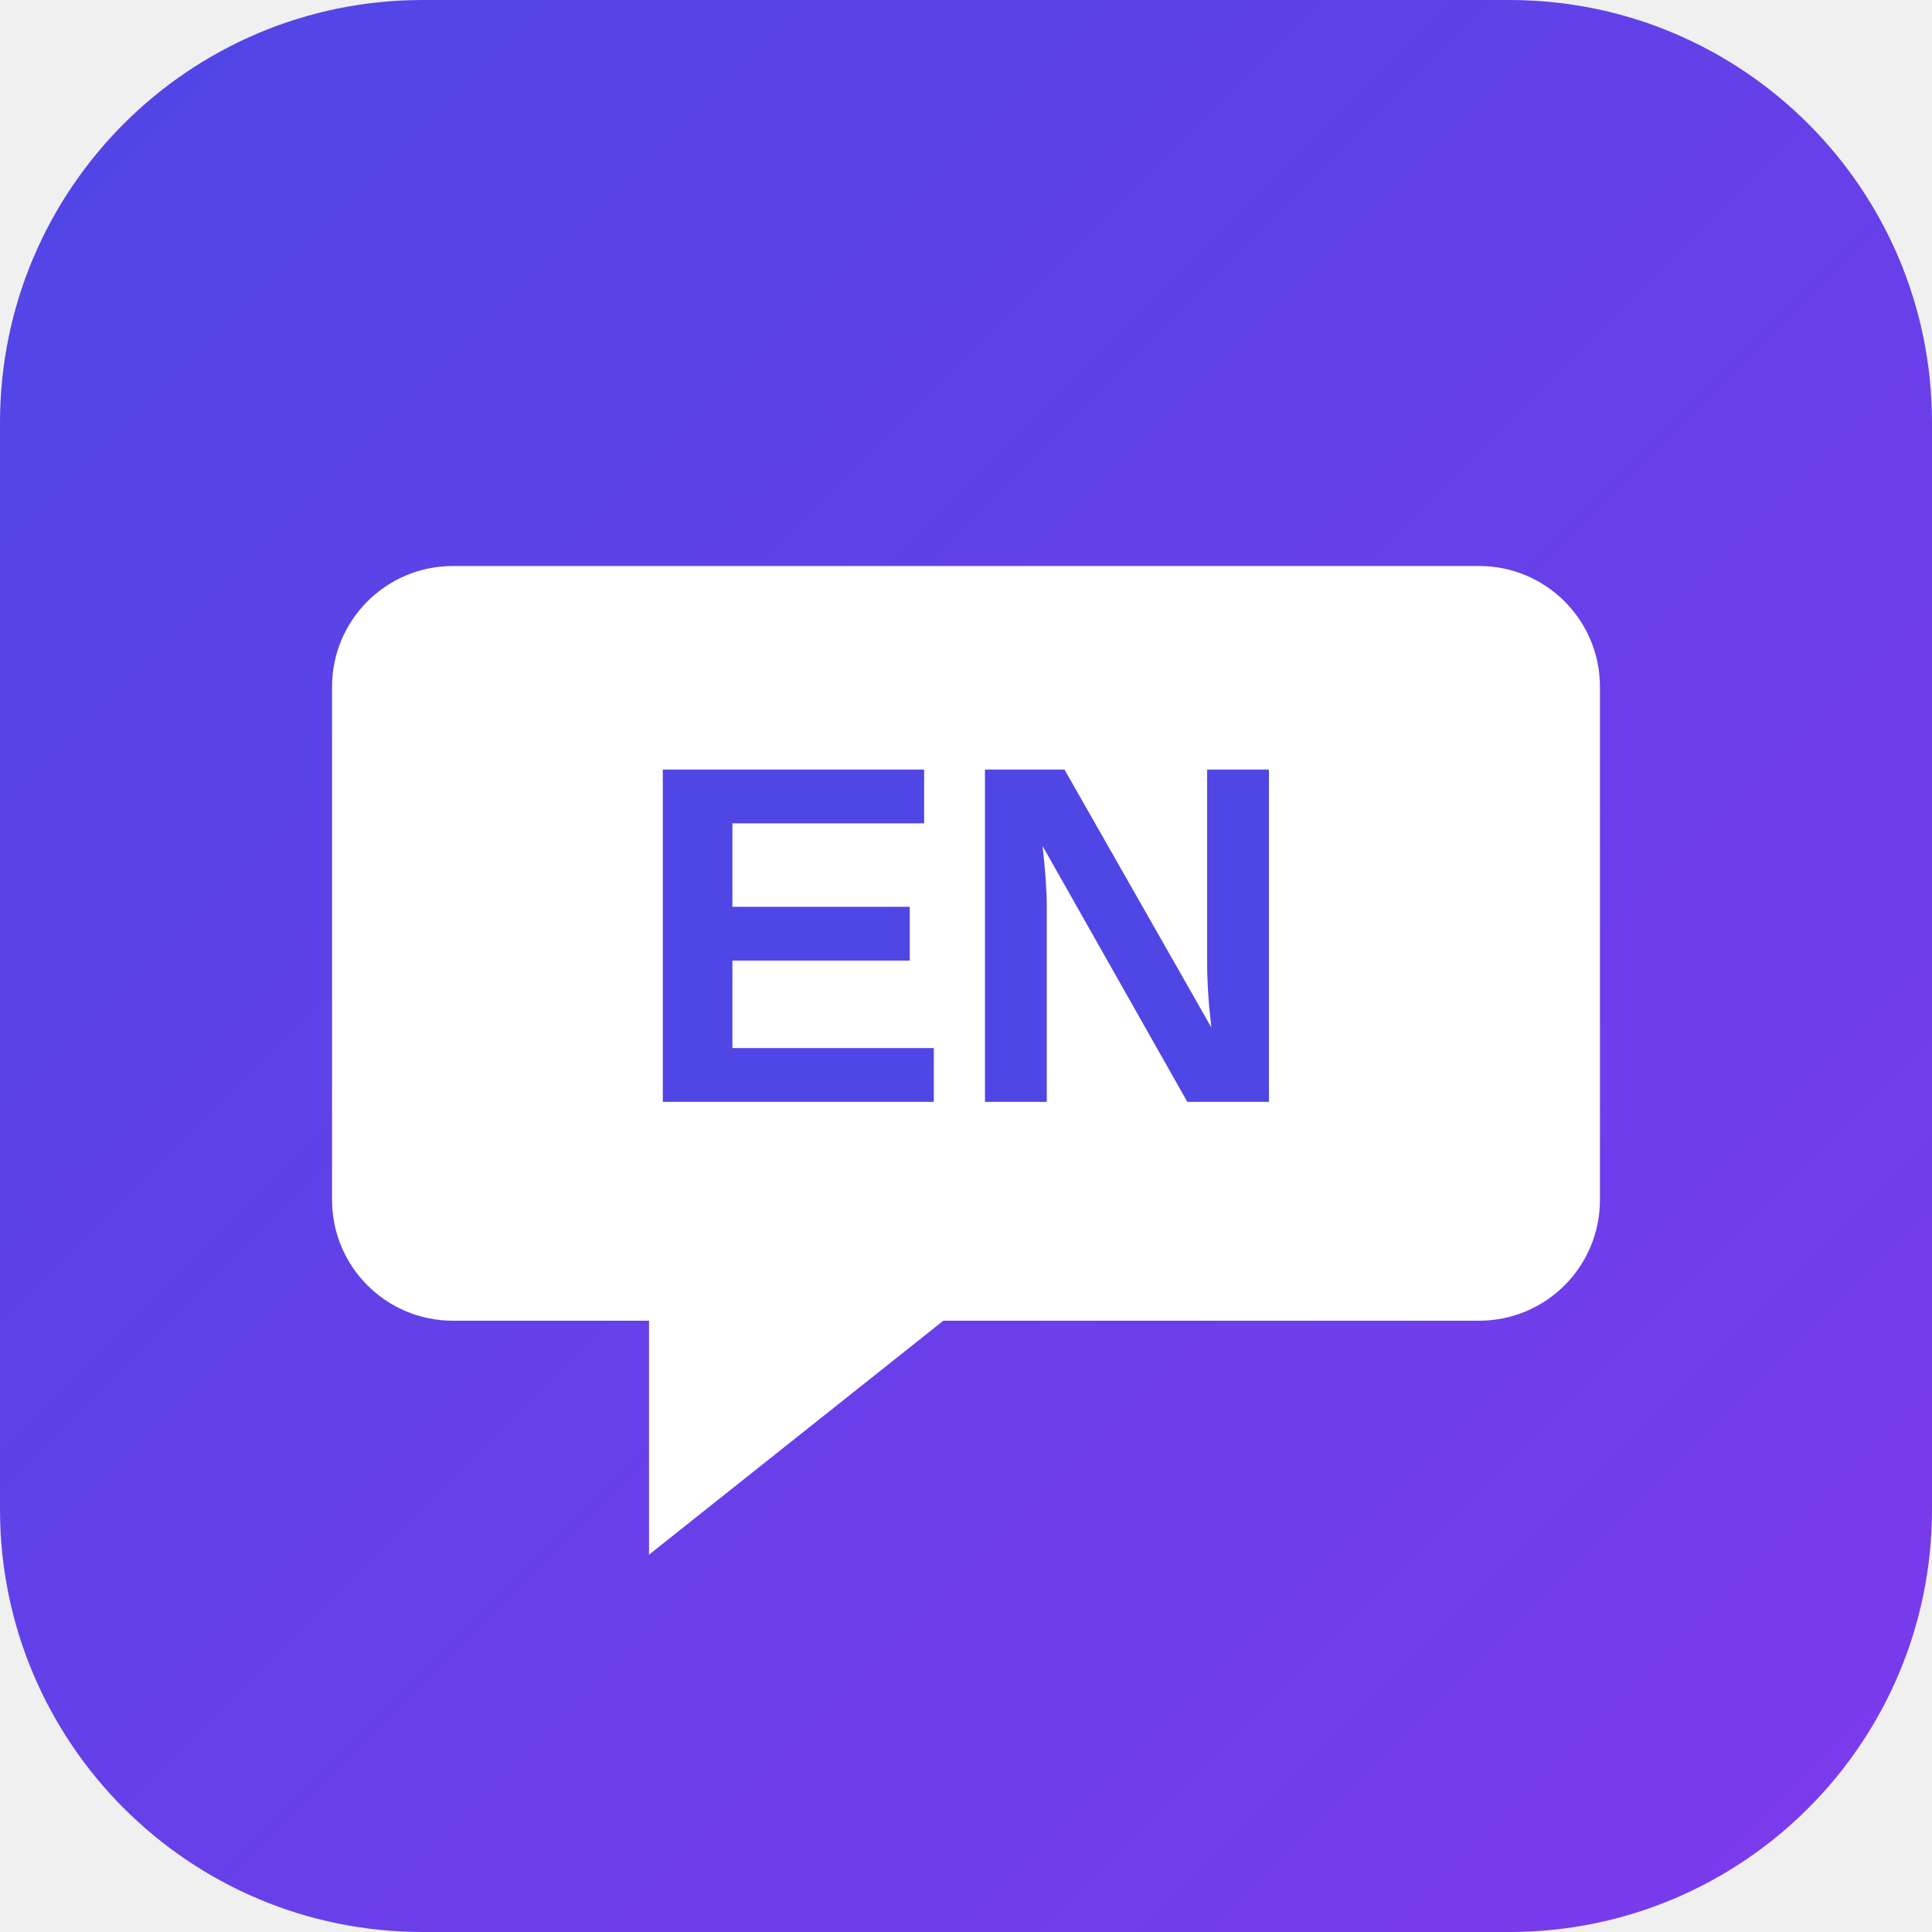
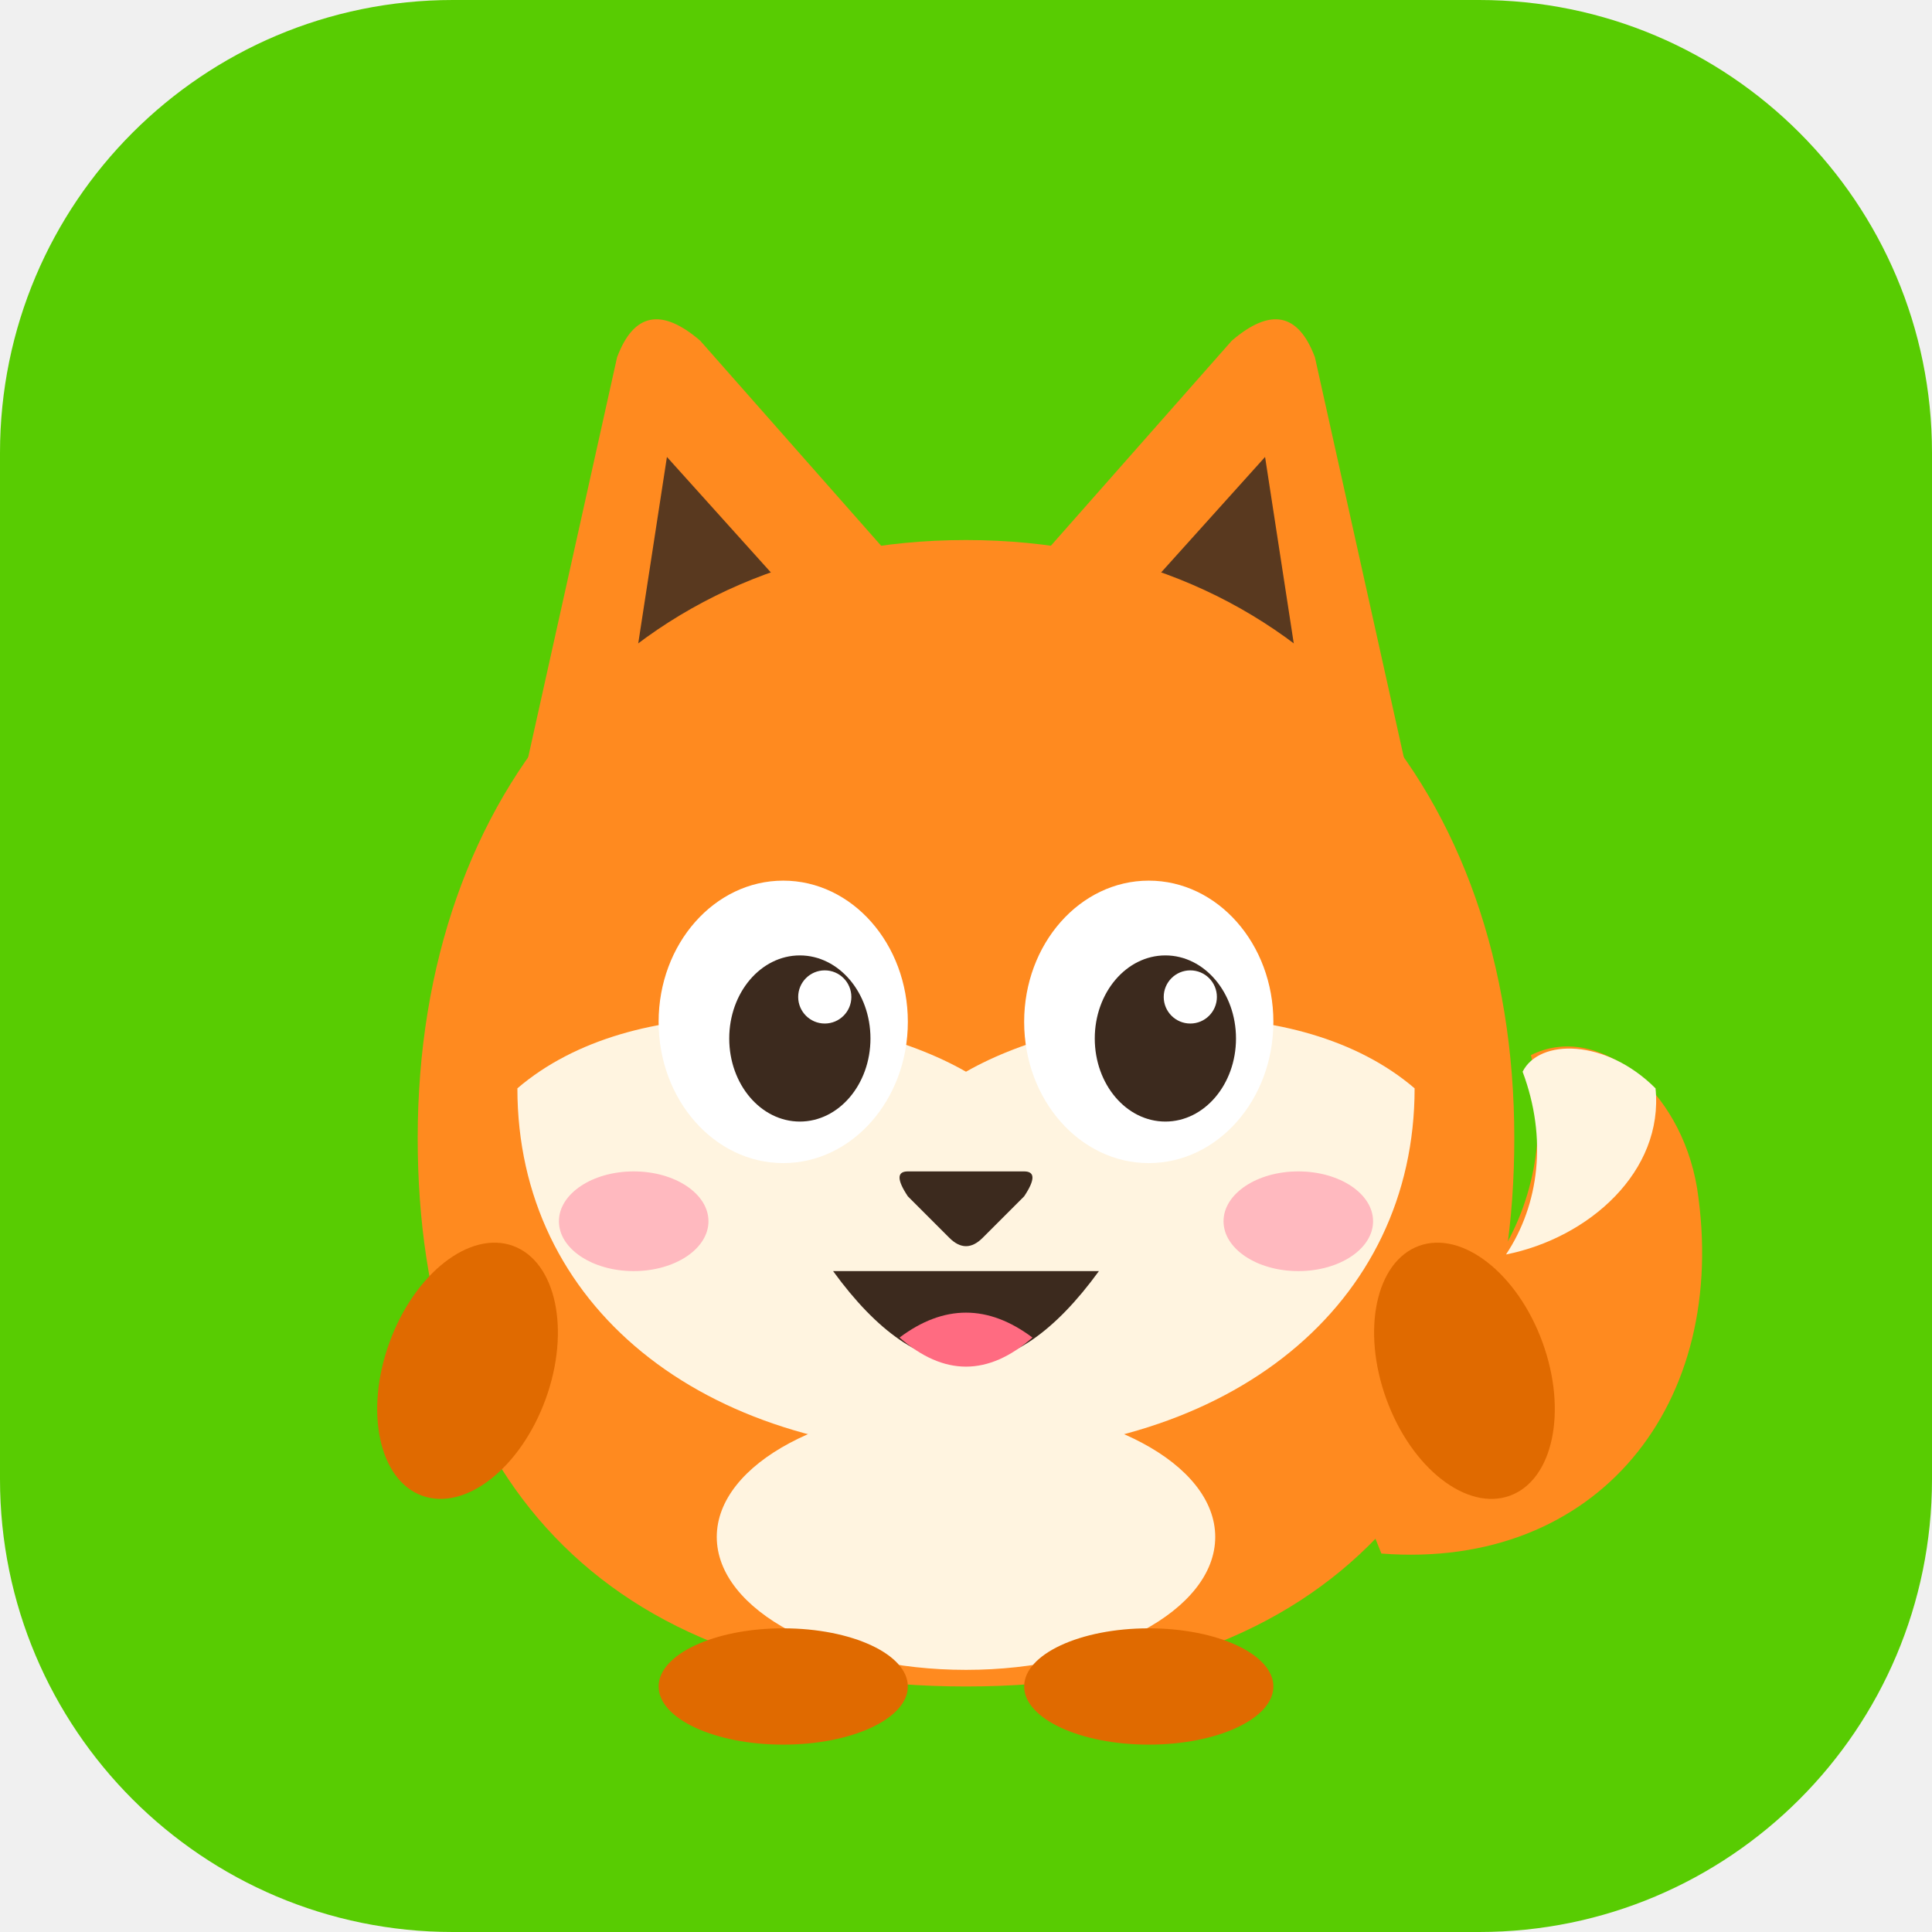
<svg xmlns="http://www.w3.org/2000/svg" viewBox="0 0 512 512">
-   <defs>
-     <linearGradient id="g" x1="0" y1="0" x2="1" y2="1">
-       <stop offset="0" stop-color="#4f46e5" />
-       <stop offset="1" stop-color="#7c3aed" />
-     </linearGradient>
-   </defs>
-   <rect width="512" height="512" rx="112" fill="url(#g)" />
-   <path d="M120 150h272a32 32 0 0 1 32 32v136a32 32 0 0 1-32 32H250l-78 62v-62h-52a32 32 0 0 1-32-32V182a32 32 0 0 1 32-32z" fill="#fff" />
-   <text x="256" y="292" text-anchor="middle" font-family="Arial, Helvetica, sans-serif" font-size="128" font-weight="800" fill="#4f46e5">EN</text>
+   <rect width="512" height="512" rx="120" fill="#58CC02" />
+   <g transform="translate(35.84 41.84) scale(2.2016)">
+     <path d="M150 168c26 2 42-18 38-44-2-12-12-20-20-16 4 18-6 34-26 40z" fill="#FF8A1F" />
+     <path d="M183 112c-6-6-14-6-16-2 3 8 2 16-2 22 10-2 19-10 18-20z" fill="#FFF4E0" />
+     <path d="M46 78 58 24q3-8 10-2l30 34z" fill="#FF8A1F" />
+     <path d="M60 62 64 36l18 20z" fill="#3C2A1E" opacity=".85" />
+     <path d="M154 78 142 24q-3-8-10-2l-30 34z" fill="#FF8A1F" />
+     <path d="M140 62 136 36l-18 20z" fill="#3C2A1E" opacity=".85" />
+     <path d="M100 46c40 0 66 30 66 72 0 40-22 66-66 66s-66-26-66-66c0-42 26-72 66-72z" fill="#FF8A1F" />
+     <path d="M100 110c-14-8-40-10-54 2 0 26 22 44 54 44s54-18 54-44c-14-12-40-10-54-2z" fill="#FFF4E0" />
+     <ellipse cx="100" cy="166" rx="30" ry="16" fill="#FFF4E0" />
+     <ellipse cx="60" cy="128" rx="9" ry="6" fill="#FF9FB0" opacity=".7" />
+     <ellipse cx="140" cy="128" rx="9" ry="6" fill="#FF9FB0" opacity=".7" />
+     <ellipse cx="78" cy="104" rx="15" ry="17" fill="#fff" />
+     <ellipse cx="122" cy="104" rx="15" ry="17" fill="#fff" />
+     <ellipse cx="80" cy="106" rx="8.5" ry="10" fill="#3C2A1E" />
+     <ellipse cx="124" cy="106" rx="8.5" ry="10" fill="#3C2A1E" />
+     <circle cx="83" cy="101" r="3.2" fill="#fff" />
+     <circle cx="127" cy="101" r="3.2" fill="#fff" />
+     <path d="M93 122h14q2 0 0 3l-5 5q-2 2-4 0l-5-5q-2-3 0-3z" fill="#3C2A1E" />
+     <path d="M84 134q16 22 32 0z" fill="#3C2A1E" />
+     <path d="M92 142q8 7 16 0q-8-6-16 0z" fill="#FF6B81" />
+     <ellipse cx="40" cy="146" rx="10" ry="16" fill="#E06A00" transform="rotate(20 40 146)" />
+     <ellipse cx="160" cy="146" rx="10" ry="16" fill="#E06A00" transform="rotate(-20 160 146)" />
+     <ellipse cx="78" cy="184" rx="15" ry="7" fill="#E06A00" />
+     <ellipse cx="122" cy="184" rx="15" ry="7" fill="#E06A00" />
+   </g>
</svg>
